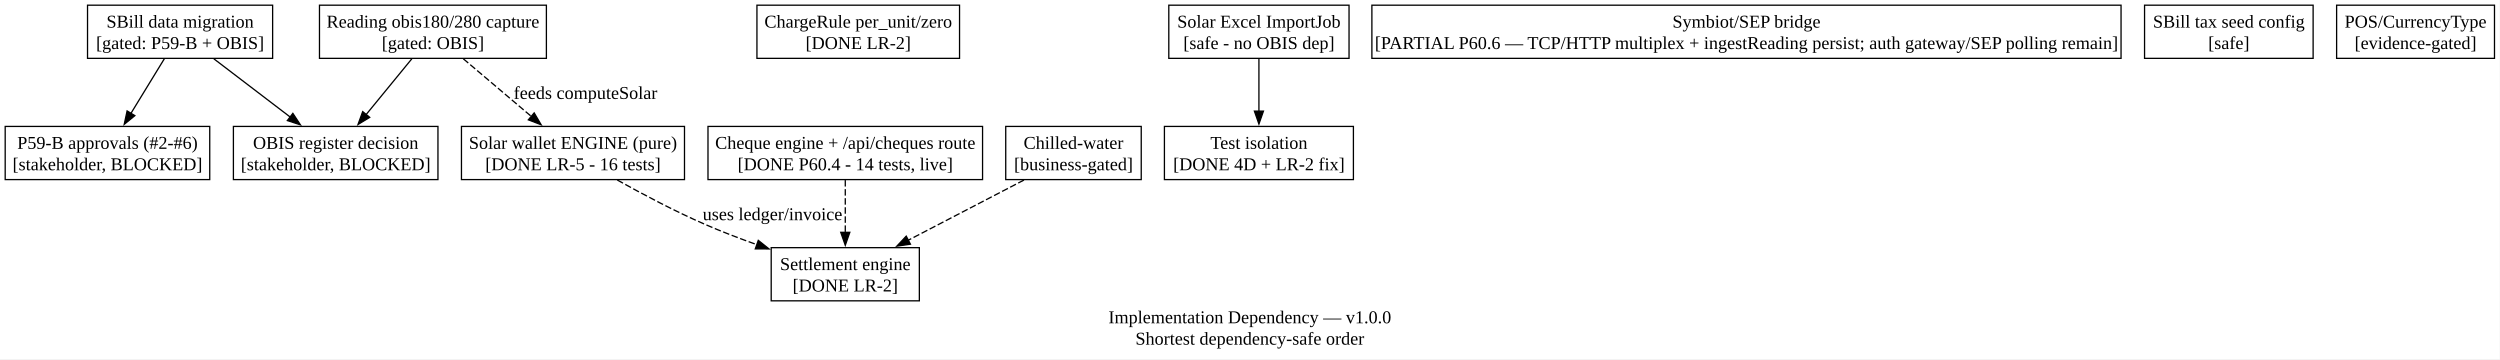
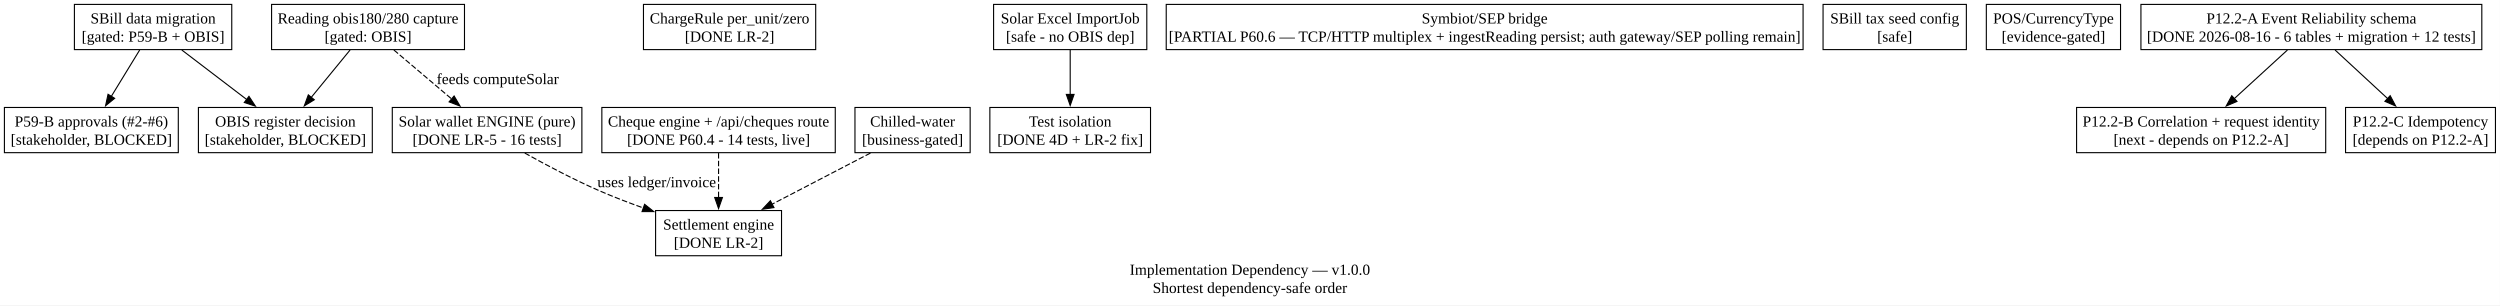
- <svg xmlns="http://www.w3.org/2000/svg" width="1928pt" height="277pt" viewBox="0.00 0.00 1928.00 277.00">
+ <svg xmlns="http://www.w3.org/2000/svg" width="2268pt" height="277pt" viewBox="0.00 0.00 2268.00 277.00">
  <g id="graph0" class="graph" transform="scale(1 1) rotate(0) translate(4 273)">
-     <polygon fill="white" stroke="none" points="-4,4 -4,-273 1923.75,-273 1923.75,4 -4,4" />
-     <text xml:space="preserve" text-anchor="middle" x="959.88" y="-23.7" font-family="Times New Roman,serif" font-size="14.00">Implementation Dependency — v1.0.0</text>
-     <text xml:space="preserve" text-anchor="middle" x="959.88" y="-7.2" font-family="Times New Roman,serif" font-size="14.00">Shortest dependency-safe order</text>
+     <polygon fill="white" stroke="none" points="-4,4 -4,-273 2263.88,-273 2263.88,4 -4,4" />
+     <text xml:space="preserve" text-anchor="middle" x="1129.94" y="-23.7" font-family="Times New Roman,serif" font-size="14.00">Implementation Dependency — v1.0.0</text>
+     <text xml:space="preserve" text-anchor="middle" x="1129.94" y="-7.2" font-family="Times New Roman,serif" font-size="14.00">Shortest dependency-safe order</text>
    <g id="node1" class="node">
      <polygon fill="none" stroke="black" points="157.75,-175.5 0,-175.5 0,-134.5 157.75,-134.5 157.75,-175.5" />
      <text xml:space="preserve" text-anchor="middle" x="78.88" y="-158.2" font-family="Times New Roman,serif" font-size="14.00">P59-B approvals (#2-#6)</text>
      <text xml:space="preserve" text-anchor="middle" x="78.88" y="-141.7" font-family="Times New Roman,serif" font-size="14.00">[stakeholder, BLOCKED]</text>
    </g>
    <g id="node2" class="node">
      <polygon fill="none" stroke="black" points="333.75,-175.5 176,-175.5 176,-134.5 333.75,-134.5 333.75,-175.5" />
      <text xml:space="preserve" text-anchor="middle" x="254.88" y="-158.2" font-family="Times New Roman,serif" font-size="14.00">OBIS register decision</text>
      <text xml:space="preserve" text-anchor="middle" x="254.88" y="-141.7" font-family="Times New Roman,serif" font-size="14.00">[stakeholder, BLOCKED]</text>
    </g>
    <g id="node3" class="node">
      <polygon fill="none" stroke="black" points="705,-82 590.75,-82 590.75,-41 705,-41 705,-82" />
      <text xml:space="preserve" text-anchor="middle" x="647.88" y="-64.7" font-family="Times New Roman,serif" font-size="14.00">Settlement engine</text>
      <text xml:space="preserve" text-anchor="middle" x="647.88" y="-48.2" font-family="Times New Roman,serif" font-size="14.00">[DONE LR-2]</text>
    </g>
    <g id="node4" class="node">
      <polygon fill="none" stroke="black" points="736,-269 579.75,-269 579.75,-228 736,-228 736,-269" />
      <text xml:space="preserve" text-anchor="middle" x="657.88" y="-251.7" font-family="Times New Roman,serif" font-size="14.00">ChargeRule per_unit/zero</text>
      <text xml:space="preserve" text-anchor="middle" x="657.88" y="-235.2" font-family="Times New Roman,serif" font-size="14.00">[DONE LR-2]</text>
    </g>
    <g id="node5" class="node">
      <polygon fill="none" stroke="black" points="1039.75,-175.5 894,-175.5 894,-134.5 1039.75,-134.5 1039.75,-175.5" />
      <text xml:space="preserve" text-anchor="middle" x="966.88" y="-158.2" font-family="Times New Roman,serif" font-size="14.00">Test isolation</text>
      <text xml:space="preserve" text-anchor="middle" x="966.88" y="-141.7" font-family="Times New Roman,serif" font-size="14.00">[DONE 4D + LR-2 fix]</text>
    </g>
    <g id="node6" class="node">
      <polygon fill="none" stroke="black" points="523.88,-175.5 351.88,-175.5 351.88,-134.5 523.88,-134.5 523.88,-175.5" />
      <text xml:space="preserve" text-anchor="middle" x="437.88" y="-158.2" font-family="Times New Roman,serif" font-size="14.00">Solar wallet ENGINE (pure)</text>
      <text xml:space="preserve" text-anchor="middle" x="437.88" y="-141.7" font-family="Times New Roman,serif" font-size="14.00">[DONE LR-5 - 16 tests]</text>
    </g>
    <g id="edge4" class="edge">
      <path fill="none" stroke="black" stroke-dasharray="5,2" d="M472.07,-134.15C491.51,-123.3 516.52,-110.06 539.62,-100 552.43,-94.42 566.36,-89.08 579.83,-84.27" />
      <polygon fill="black" stroke="black" points="580.79,-87.64 589.07,-81.03 578.47,-81.04 580.79,-87.64" />
      <text xml:space="preserve" text-anchor="middle" x="591.75" y="-103.2" font-family="Times New Roman,serif" font-size="14.00">uses ledger/invoice</text>
    </g>
    <g id="node7" class="node">
      <polygon fill="none" stroke="black" points="417.38,-269 242.38,-269 242.38,-228 417.38,-228 417.38,-269" />
      <text xml:space="preserve" text-anchor="middle" x="329.88" y="-251.7" font-family="Times New Roman,serif" font-size="14.00">Reading obis180/280 capture</text>
      <text xml:space="preserve" text-anchor="middle" x="329.88" y="-235.2" font-family="Times New Roman,serif" font-size="14.00">[gated: OBIS]</text>
    </g>
    <g id="edge2" class="edge">
      <path fill="none" stroke="black" d="M313.6,-227.65C303.28,-215.06 289.76,-198.57 278.3,-184.58" />
      <polygon fill="black" stroke="black" points="281.12,-182.5 272.08,-176.99 275.71,-186.94 281.12,-182.5" />
    </g>
    <g id="edge3" class="edge">
      <path fill="none" stroke="black" stroke-dasharray="5,2" d="M353.31,-227.65C368.74,-214.58 389.12,-197.3 406.02,-182.99" />
      <polygon fill="black" stroke="black" points="407.96,-185.93 413.33,-176.79 403.44,-180.59 407.96,-185.93" />
      <text xml:space="preserve" text-anchor="middle" x="447.55" y="-196.7" font-family="Times New Roman,serif" font-size="14.00">feeds computeSolar</text>
    </g>
    <g id="node8" class="node">
      <polygon fill="none" stroke="black" points="1036.38,-269 897.38,-269 897.38,-228 1036.38,-228 1036.38,-269" />
      <text xml:space="preserve" text-anchor="middle" x="966.88" y="-251.7" font-family="Times New Roman,serif" font-size="14.00">Solar Excel ImportJob</text>
      <text xml:space="preserve" text-anchor="middle" x="966.88" y="-235.2" font-family="Times New Roman,serif" font-size="14.00">[safe - no OBIS dep]</text>
    </g>
    <g id="edge1" class="edge">
      <path fill="none" stroke="black" d="M966.88,-227.65C966.88,-215.78 966.88,-200.44 966.88,-187" />
      <polygon fill="black" stroke="black" points="970.38,-187.33 966.88,-177.33 963.38,-187.33 970.38,-187.33" />
    </g>
    <g id="node9" class="node">
      <polygon fill="none" stroke="black" points="1631.75,-269 1054,-269 1054,-228 1631.75,-228 1631.75,-269" />
      <text xml:space="preserve" text-anchor="middle" x="1342.88" y="-251.7" font-family="Times New Roman,serif" font-size="14.00">Symbiot/SEP bridge</text>
      <text xml:space="preserve" text-anchor="middle" x="1342.88" y="-235.2" font-family="Times New Roman,serif" font-size="14.00">[PARTIAL P60.6 — TCP/HTTP multiplex + ingestReading persist; auth gateway/SEP polling remain]</text>
    </g>
    <g id="node10" class="node">
      <polygon fill="none" stroke="black" points="1779.88,-269 1649.88,-269 1649.88,-228 1779.88,-228 1779.88,-269" />
      <text xml:space="preserve" text-anchor="middle" x="1714.88" y="-251.7" font-family="Times New Roman,serif" font-size="14.00">SBill tax seed config</text>
      <text xml:space="preserve" text-anchor="middle" x="1714.88" y="-235.2" font-family="Times New Roman,serif" font-size="14.00">[safe]</text>
    </g>
    <g id="node11" class="node">
      <polygon fill="none" stroke="black" points="753.75,-175.5 542,-175.5 542,-134.5 753.75,-134.5 753.75,-175.5" />
      <text xml:space="preserve" text-anchor="middle" x="647.88" y="-158.2" font-family="Times New Roman,serif" font-size="14.00">Cheque engine + /api/cheques route</text>
      <text xml:space="preserve" text-anchor="middle" x="647.88" y="-141.7" font-family="Times New Roman,serif" font-size="14.00">[DONE P60.4 - 14 tests, live]</text>
    </g>
    <g id="edge7" class="edge">
      <path fill="none" stroke="black" stroke-dasharray="5,2" d="M647.88,-134.15C647.88,-122.28 647.88,-106.94 647.88,-93.5" />
      <polygon fill="black" stroke="black" points="651.38,-93.83 647.88,-83.83 644.38,-93.83 651.38,-93.83" />
    </g>
    <g id="node12" class="node">
      <polygon fill="none" stroke="black" points="1919.75,-269 1798,-269 1798,-228 1919.75,-228 1919.75,-269" />
      <text xml:space="preserve" text-anchor="middle" x="1858.88" y="-251.7" font-family="Times New Roman,serif" font-size="14.00">POS/CurrencyType</text>
      <text xml:space="preserve" text-anchor="middle" x="1858.88" y="-235.2" font-family="Times New Roman,serif" font-size="14.00">[evidence-gated]</text>
    </g>
    <g id="node13" class="node">
      <polygon fill="none" stroke="black" points="876.12,-175.5 771.62,-175.5 771.62,-134.5 876.12,-134.5 876.12,-175.5" />
      <text xml:space="preserve" text-anchor="middle" x="823.88" y="-158.2" font-family="Times New Roman,serif" font-size="14.00">Chilled-water</text>
      <text xml:space="preserve" text-anchor="middle" x="823.88" y="-141.7" font-family="Times New Roman,serif" font-size="14.00">[business-gated]</text>
    </g>
    <g id="edge8" class="edge">
      <path fill="none" stroke="black" stroke-dasharray="5,2" d="M785.69,-134.15C759.48,-120.52 724.5,-102.33 696.33,-87.69" />
      <polygon fill="black" stroke="black" points="698.12,-84.68 687.64,-83.17 694.89,-90.89 698.12,-84.68" />
    </g>
    <g id="node14" class="node">
      <polygon fill="none" stroke="black" points="206.25,-269 63.5,-269 63.5,-228 206.25,-228 206.25,-269" />
      <text xml:space="preserve" text-anchor="middle" x="134.88" y="-251.7" font-family="Times New Roman,serif" font-size="14.00">SBill data migration</text>
      <text xml:space="preserve" text-anchor="middle" x="134.88" y="-235.2" font-family="Times New Roman,serif" font-size="14.00">[gated: P59-B + OBIS]</text>
    </g>
    <g id="edge5" class="edge">
      <path fill="none" stroke="black" d="M122.72,-227.65C115.17,-215.3 105.31,-199.19 96.86,-185.38" />
      <polygon fill="black" stroke="black" points="100,-183.81 91.79,-177.11 94.03,-187.46 100,-183.81" />
    </g>
    <g id="edge6" class="edge">
      <path fill="none" stroke="black" d="M160.91,-227.65C178.13,-214.52 200.92,-197.14 219.73,-182.79" />
      <polygon fill="black" stroke="black" points="221.85,-185.58 227.68,-176.73 217.61,-180.01 221.85,-185.58" />
    </g>
+     <g id="node15" class="node">
+       <polygon fill="none" stroke="black" points="2247.5,-269 1938.25,-269 1938.25,-228 2247.5,-228 2247.5,-269" />
+       <text xml:space="preserve" text-anchor="middle" x="2092.88" y="-251.7" font-family="Times New Roman,serif" font-size="14.00">P12.2-A Event Reliability schema</text>
+       <text xml:space="preserve" text-anchor="middle" x="2092.88" y="-235.2" font-family="Times New Roman,serif" font-size="14.00">[DONE 2026-08-16 - 6 tables + migration + 12 tests]</text>
+     </g>
+     <g id="node16" class="node">
+       <polygon fill="none" stroke="black" points="2105.88,-175.5 1879.88,-175.5 1879.88,-134.5 2105.88,-134.5 2105.88,-175.5" />
+       <text xml:space="preserve" text-anchor="middle" x="1992.88" y="-158.2" font-family="Times New Roman,serif" font-size="14.00">P12.2-B Correlation + request identity</text>
+       <text xml:space="preserve" text-anchor="middle" x="1992.88" y="-141.7" font-family="Times New Roman,serif" font-size="14.00">[next - depends on P12.2-A]</text>
+     </g>
+     <g id="edge9" class="edge">
+       <path fill="none" stroke="black" d="M2071.18,-227.65C2057.02,-214.7 2038.36,-197.62 2022.81,-183.39" />
+       <polygon fill="black" stroke="black" points="2025.39,-181.01 2015.65,-176.84 2020.66,-186.17 2025.39,-181.01" />
+     </g>
+     <g id="node17" class="node">
+       <polygon fill="none" stroke="black" points="2259.88,-175.5 2123.88,-175.5 2123.88,-134.5 2259.88,-134.5 2259.88,-175.5" />
+       <text xml:space="preserve" text-anchor="middle" x="2191.88" y="-158.2" font-family="Times New Roman,serif" font-size="14.00">P12.2-C Idempotency</text>
+       <text xml:space="preserve" text-anchor="middle" x="2191.88" y="-141.7" font-family="Times New Roman,serif" font-size="14.00">[depends on P12.2-A]</text>
+     </g>
+     <g id="edge10" class="edge">
+       <path fill="none" stroke="black" d="M2114.36,-227.65C2128.37,-214.7 2146.84,-197.62 2162.24,-183.39" />
+       <polygon fill="black" stroke="black" points="2164.36,-186.2 2169.32,-176.84 2159.6,-181.06 2164.36,-186.2" />
+     </g>
  </g>
</svg>
